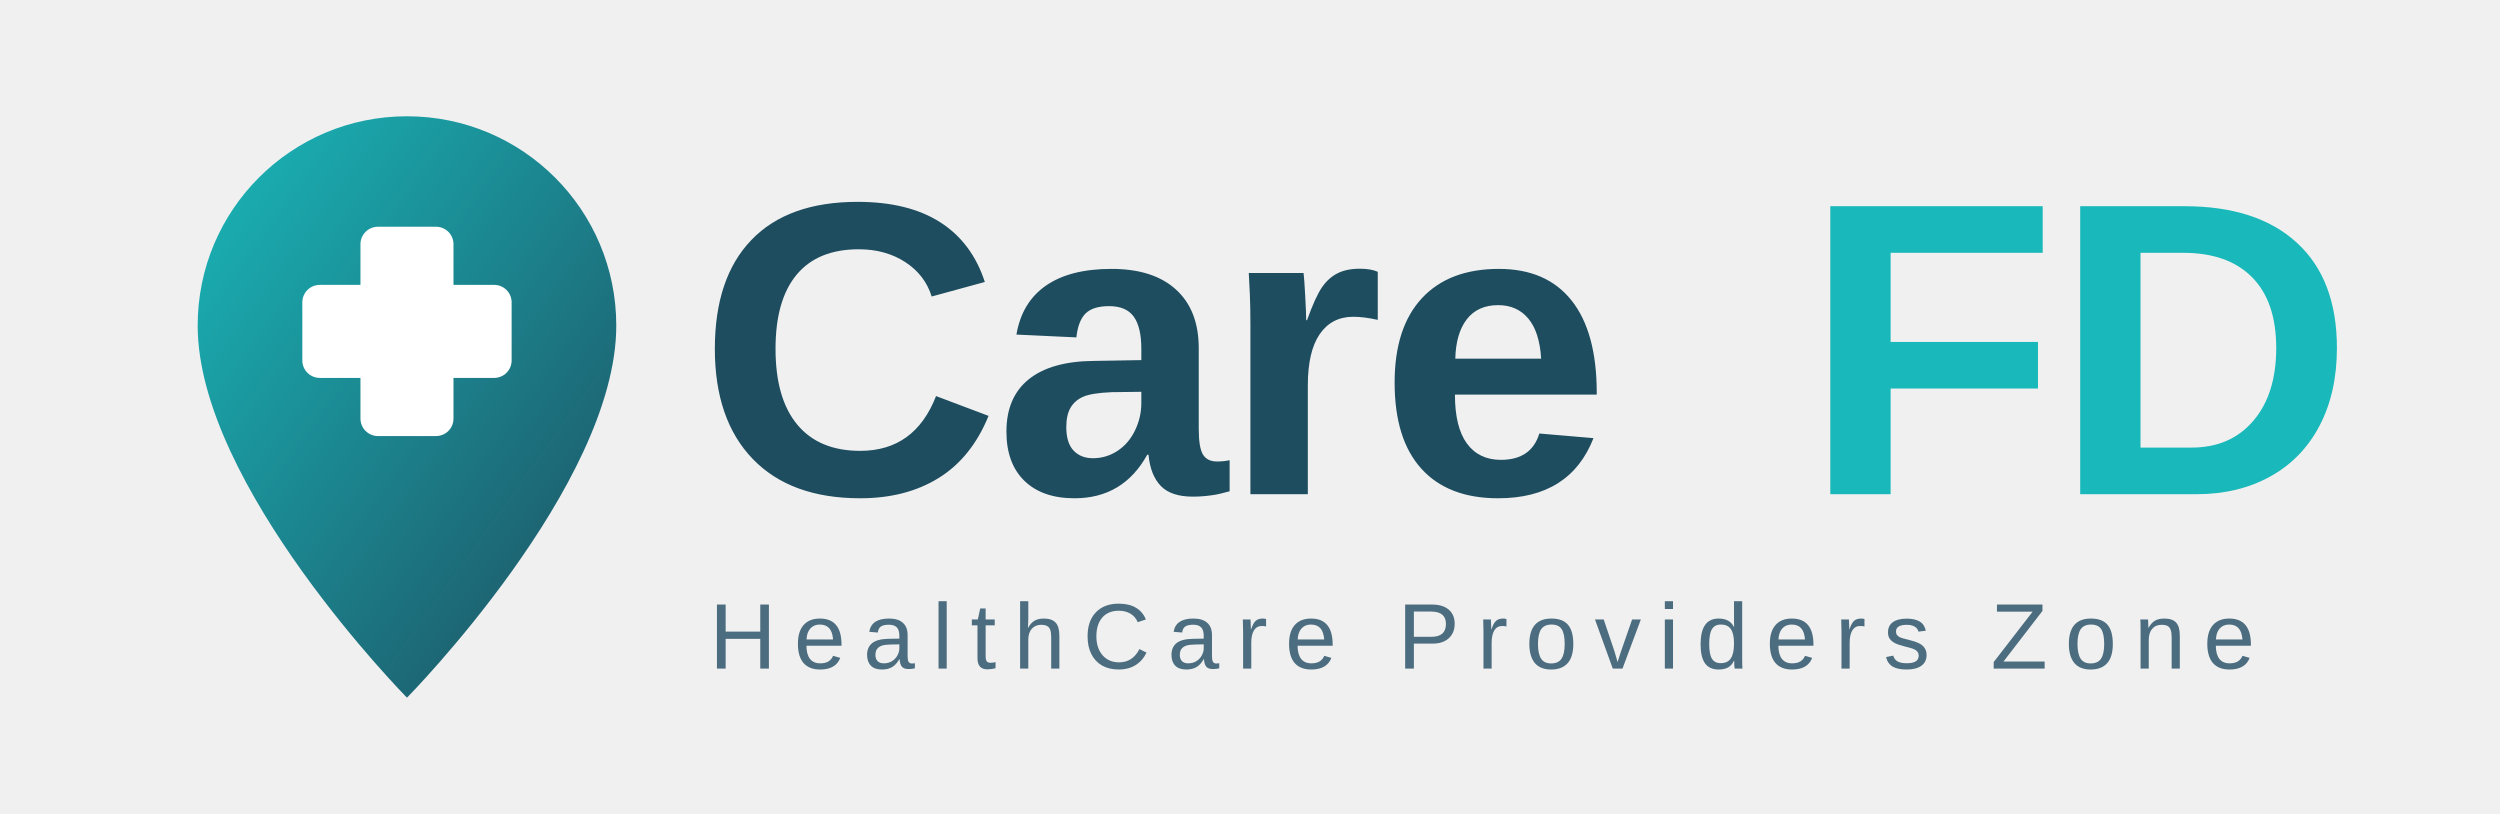
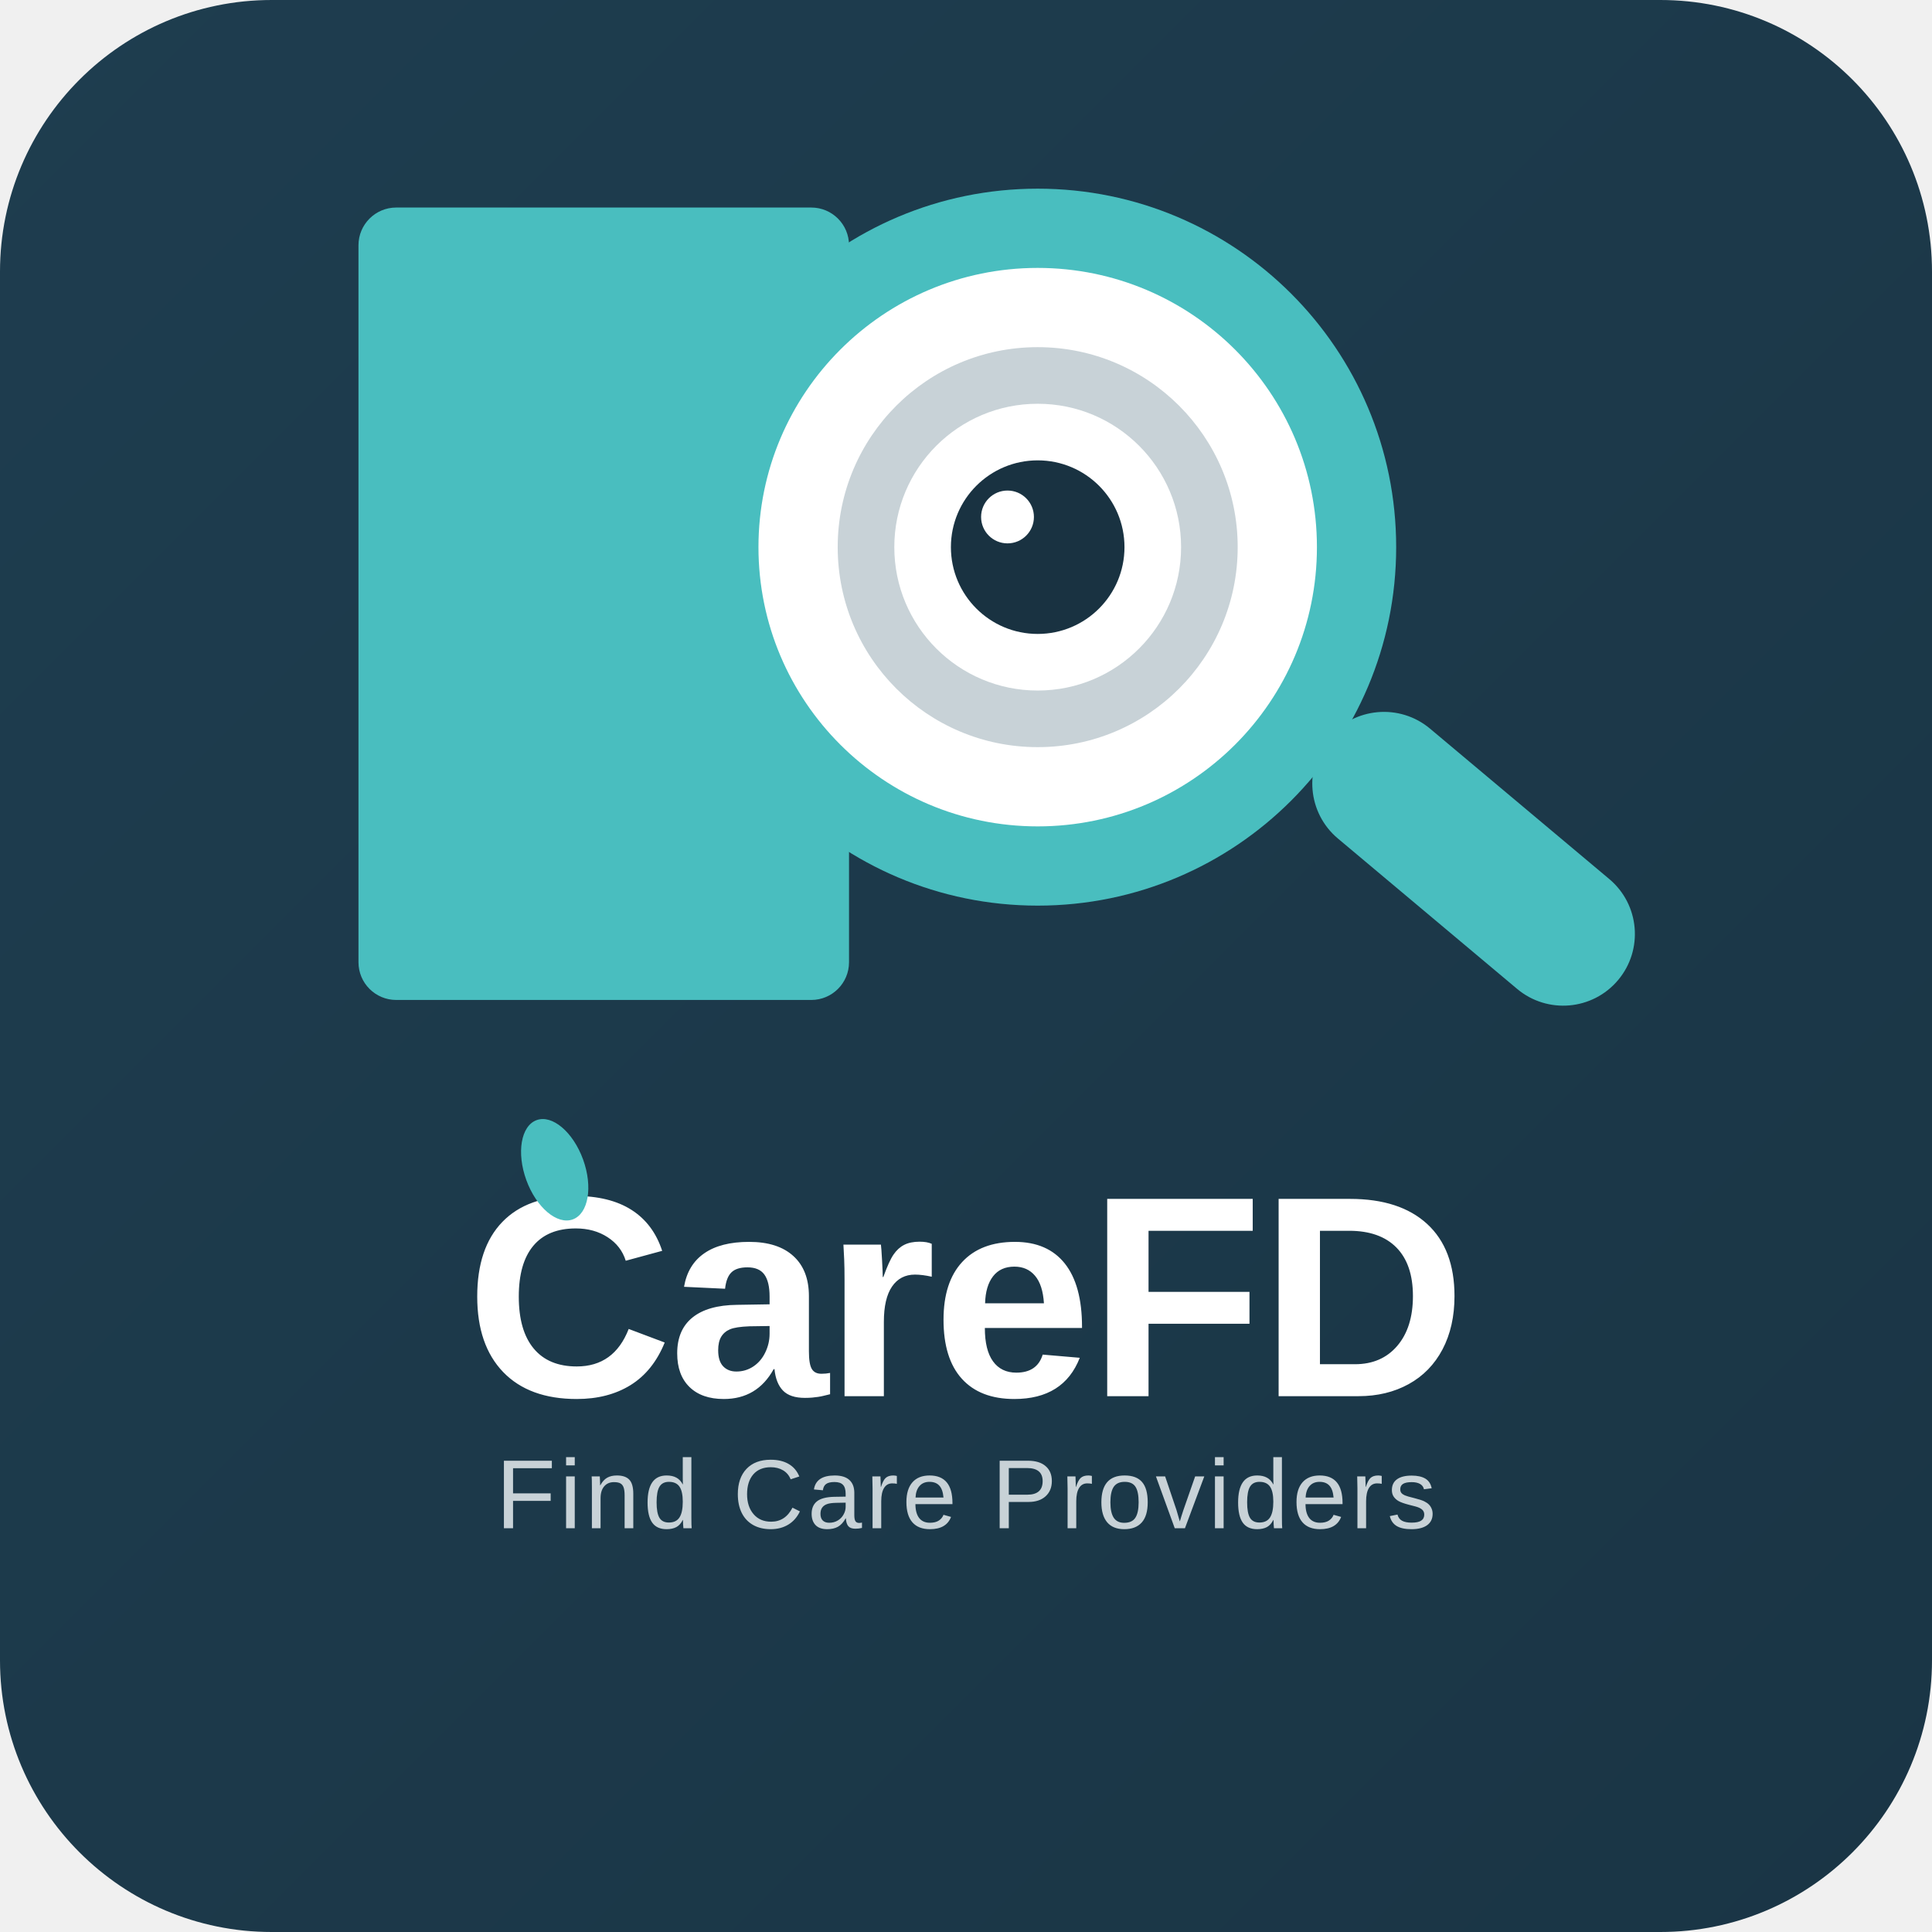
- <svg xmlns="http://www.w3.org/2000/svg" width="430" viewBox="0 0 430 140" height="140" preserveAspectRatio="xMidYMid meet">
+ <svg xmlns="http://www.w3.org/2000/svg" width="512" height="512" viewBox="0 0 512 512">
  <defs>
-     <linearGradient id="tealGrad" x1="0%" y1="0%" x2="100%" y2="100%">
-       <stop offset="0%" style="stop-color:#19B8BA;stop-opacity:1" />
-       <stop offset="100%" style="stop-color:#1E4D5F;stop-opacity:1" />
+     <linearGradient id="bg" x1="0%" y1="0%" x2="100%" y2="100%">
+       <stop offset="0%" stop-color="#1E3D4F" />
+       <stop offset="100%" stop-color="#1A3545" />
    </linearGradient>
  </defs>
-   <g transform="translate(15, 15)">
-     <path d="M55,5 C35.1,5 19,21.1 19,41 C19,68.5 55,105 55,105 C55,105 91,68.5 91,41 C91,21.1 74.9,5 55,5 Z" fill="url(#tealGrad)" />
-     <rect x="47" y="24" width="16" height="36" rx="3" fill="white" />
-     <rect x="37" y="34" width="36" height="16" rx="3" fill="white" />
-   </g>
-   <text x="120" y="85" font-family="'Outfit', 'Segoe UI', 'Helvetica Neue', Arial, sans-serif" font-size="72" font-weight="700" fill="#1E4D5F" letter-spacing="-1">Care</text>
-   <text x="310" y="85" font-family="'Outfit', 'Segoe UI', 'Helvetica Neue', Arial, sans-serif" font-size="72" font-weight="700" fill="#19B8BA" letter-spacing="-1">FD</text>
-   <text x="122" y="115" font-family="'Outfit', 'Segoe UI', 'Helvetica Neue', Arial, sans-serif" font-size="16" font-weight="400" fill="#4C6D7F" letter-spacing="3">HealthCare Providers Zone</text>
+   <rect width="512" height="512" rx="72" ry="72" fill="url(#bg)" />
+   <rect x="95" y="55" width="130" height="210" rx="10" fill="#49BEBF" />
+   <circle cx="275" cy="145" r="95" fill="#49BEBF" />
+   <circle cx="275" cy="145" r="74" fill="white" />
+   <circle cx="275" cy="145" r="53" fill="#C8D2D7" />
+   <circle cx="275" cy="145" r="38" fill="white" />
+   <circle cx="275" cy="145" r="23" fill="#193241" />
+   <circle cx="267" cy="137" r="7" fill="white" />
+   <rect x="340" y="210" width="38" height="100" rx="19" fill="#49BEBF" transform="rotate(-50, 340, 210)" />
+   <text x="256" y="370" font-family="'Segoe UI', 'Helvetica Neue', Arial, sans-serif" font-size="76" font-weight="700" fill="white" text-anchor="middle" letter-spacing="-1">CareFD</text>
+   <ellipse cx="147" cy="310" rx="8" ry="14" fill="#49BEBF" transform="rotate(-20, 147, 310)" />
+   <text x="256" y="405" font-family="'Segoe UI', 'Helvetica Neue', Arial, sans-serif" font-size="26" font-weight="400" fill="#C8D2D7" text-anchor="middle" letter-spacing="1">Find Care Providers</text>
</svg>
